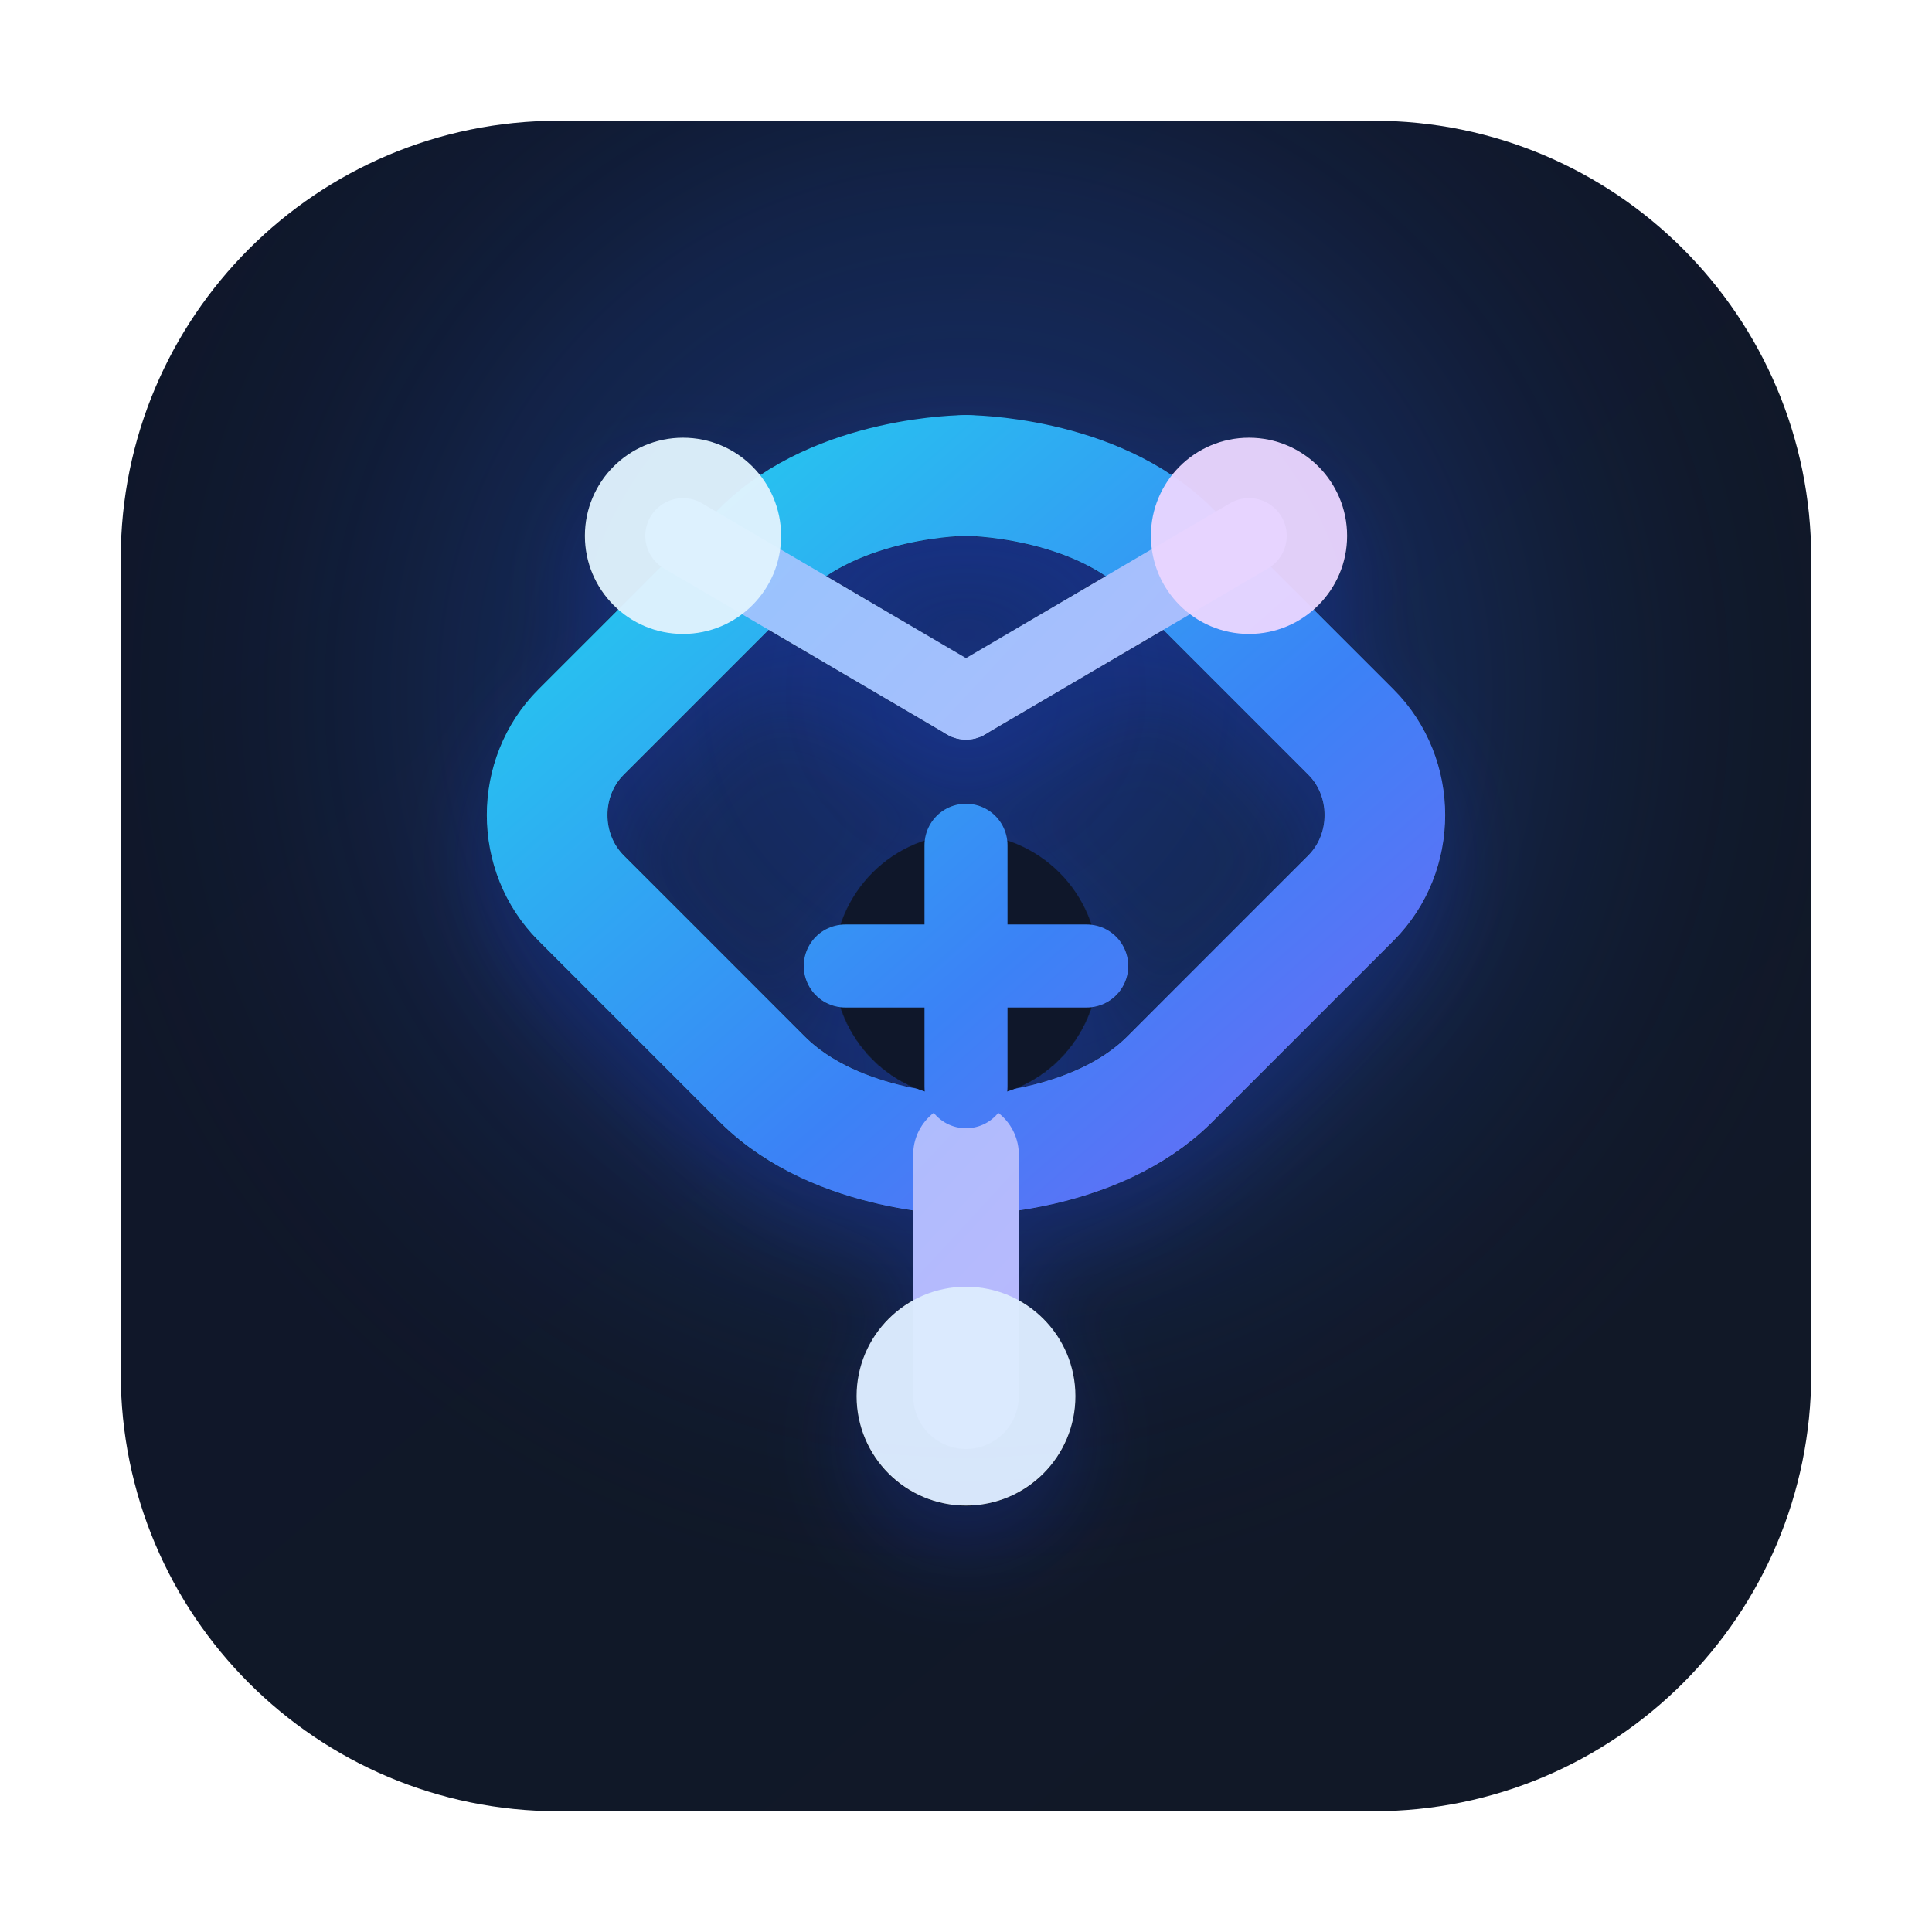
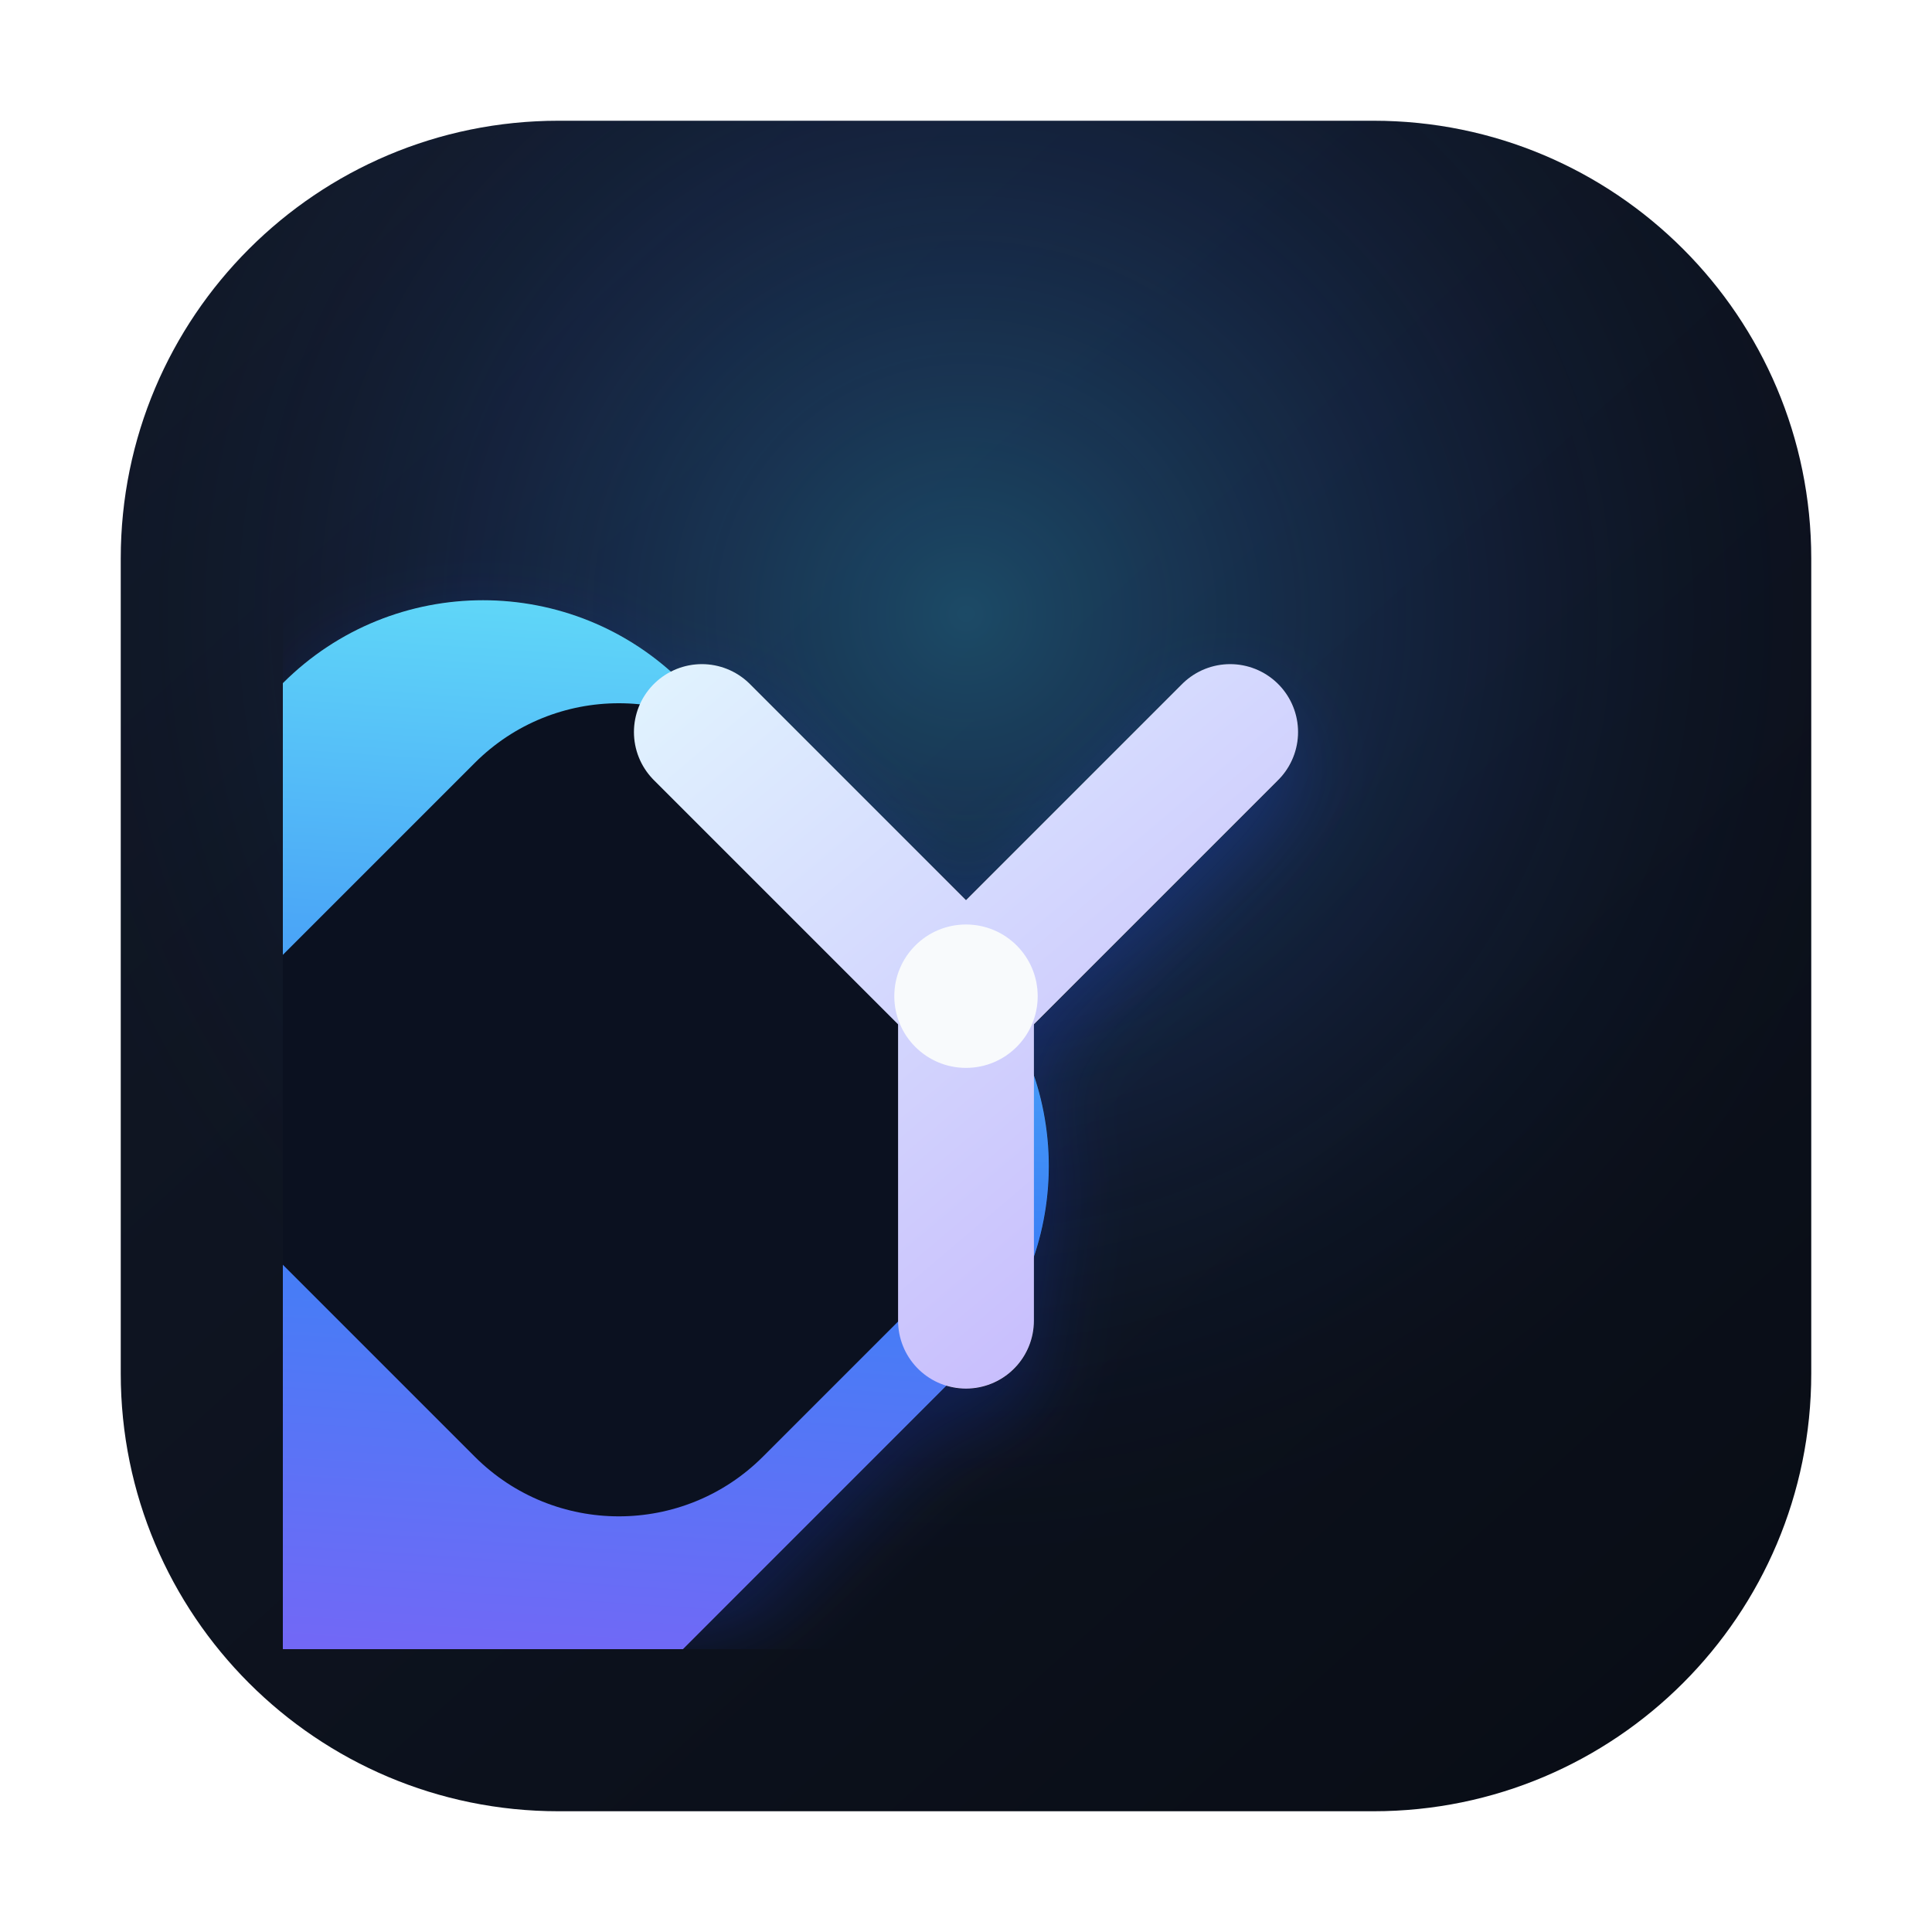
<svg xmlns="http://www.w3.org/2000/svg" width="1024" height="1024" viewBox="0 0 1024 1024" fill="none">
  <defs>
-     <linearGradient id="bg" x1="160" y1="96" x2="864" y2="928" gradientUnits="userSpaceOnUse">
-       <stop stop-color="#0F172A" />
-       <stop offset="1" stop-color="#111827" />
+     <linearGradient id="bg" x1="144" y1="112" x2="880" y2="928" gradientUnits="userSpaceOnUse">
+       <stop stop-color="#111827" />
+       <stop offset="1" stop-color="#090D16" />
    </linearGradient>
-     <radialGradient id="glow" cx="0" cy="0" r="1" gradientUnits="userSpaceOnUse" gradientTransform="translate(512 368) rotate(90) scale(488 488)">
-       <stop stop-color="#1D4ED8" stop-opacity="0.42" />
-       <stop offset="0.55" stop-color="#2563EB" stop-opacity="0.16" />
-       <stop offset="1" stop-color="#111827" stop-opacity="0" />
+     <radialGradient id="halo" cx="0" cy="0" r="1" gradientUnits="userSpaceOnUse" gradientTransform="translate(512 324) rotate(90) scale(520)">
+       <stop stop-color="#38BDF8" stop-opacity="0.32" />
+       <stop offset="0.5" stop-color="#3B82F6" stop-opacity="0.12" />
+       <stop offset="1" stop-color="#0B1120" stop-opacity="0" />
    </radialGradient>
-     <linearGradient id="accent" x1="278" y1="248" x2="742" y2="776" gradientUnits="userSpaceOnUse">
-       <stop stop-color="#22D3EE" />
+     <linearGradient id="ring" x1="270" y1="238" x2="754" y2="792" gradientUnits="userSpaceOnUse">
+       <stop stop-color="#67E8F9" />
      <stop offset="0.52" stop-color="#3B82F6" />
      <stop offset="1" stop-color="#8B5CF6" />
    </linearGradient>
-     <linearGradient id="line" x1="286" y1="306" x2="732" y2="718" gradientUnits="userSpaceOnUse">
-       <stop stop-color="#93C5FD" />
+     <linearGradient id="mark" x1="360" y1="352" x2="666" y2="712" gradientUnits="userSpaceOnUse">
+       <stop stop-color="#E0F2FE" />
      <stop offset="1" stop-color="#C4B5FD" />
    </linearGradient>
-     <filter id="shadow" x="148" y="148" width="728" height="728" filterUnits="userSpaceOnUse" color-interpolation-filters="sRGB">
+     <filter id="soft" x="150" y="150" width="724" height="724" filterUnits="userSpaceOnUse" color-interpolation-filters="sRGB">
      <feFlood flood-opacity="0" result="BackgroundImageFix" />
      <feColorMatrix in="SourceAlpha" type="matrix" values="0 0 0 0 0 0 0 0 0 0 0 0 0 0 0 0 0 0 127 0" result="hardAlpha" />
-       <feOffset dy="24" />
-       <feGaussianBlur stdDeviation="24" />
+       <feOffset dy="18" />
+       <feGaussianBlur stdDeviation="22" />
      <feComposite in2="hardAlpha" operator="out" />
-       <feColorMatrix type="matrix" values="0 0 0 0 0.118 0 0 0 0 0.278 0 0 0 0 0.973 0 0 0 0.22 0" />
+       <feColorMatrix type="matrix" values="0 0 0 0 0.125 0 0 0 0 0.29 0 0 0 0 0.988 0 0 0 0.24 0" />
      <feBlend mode="normal" in2="BackgroundImageFix" result="effect1_dropShadow_0_1" />
      <feBlend mode="normal" in="SourceGraphic" in2="effect1_dropShadow_0_1" result="shape" />
    </filter>
  </defs>
  <rect x="64" y="64" width="896" height="896" rx="232" fill="url(#bg)" />
-   <rect x="64" y="64" width="896" height="896" rx="232" fill="url(#glow)" />
-   <g filter="url(#shadow)">
-     <path d="M512 252C512 252 444 252 404 292L308 388C284 412 284 452 308 476L404 572C444 612 512 612 512 612" stroke="url(#accent)" stroke-width="64" stroke-linecap="round" stroke-linejoin="round" />
-     <path d="M512 252C512 252 580 252 620 292L716 388C740 412 740 452 716 476L620 572C580 612 512 612 512 612" stroke="url(#accent)" stroke-width="64" stroke-linecap="round" stroke-linejoin="round" />
-     <path d="M512 612V740" stroke="url(#line)" stroke-width="56" stroke-linecap="round" />
-     <path d="M512 372L362 284" stroke="url(#line)" stroke-width="40" stroke-linecap="round" />
-     <path d="M512 372L662 284" stroke="url(#line)" stroke-width="40" stroke-linecap="round" />
-     <circle cx="362" cy="284" r="52" fill="#E0F2FE" fill-opacity="0.96" />
-     <circle cx="662" cy="284" r="52" fill="#E9D5FF" fill-opacity="0.96" />
-     <circle cx="512" cy="740" r="58" fill="#DBEAFE" fill-opacity="0.98" />
-     <circle cx="512" cy="512" r="70" fill="#0F172A" />
-     <path d="M448 512H576" stroke="url(#accent)" stroke-width="44" stroke-linecap="round" />
-     <path d="M512 448V576" stroke="url(#accent)" stroke-width="44" stroke-linecap="round" />
+   <rect x="64" y="64" width="896" height="896" rx="232" fill="url(#halo)" />
+   <g filter="url(#soft)">
+     <rect x="256" y="256" width="512" height="512" rx="150" transform="rotate(45 256 256)" fill="url(#ring)" />
+     <rect x="328" y="328" width="368" height="368" rx="108" transform="rotate(45 328 328)" fill="#0B1120" />
+     <path d="M372 388L512 528L652 388" stroke="url(#mark)" stroke-width="72" stroke-linecap="round" stroke-linejoin="round" />
+     <path d="M512 528V700" stroke="url(#mark)" stroke-width="72" stroke-linecap="round" />
+     <circle cx="512" cy="528" r="38" fill="#F8FAFC" />
  </g>
</svg>
